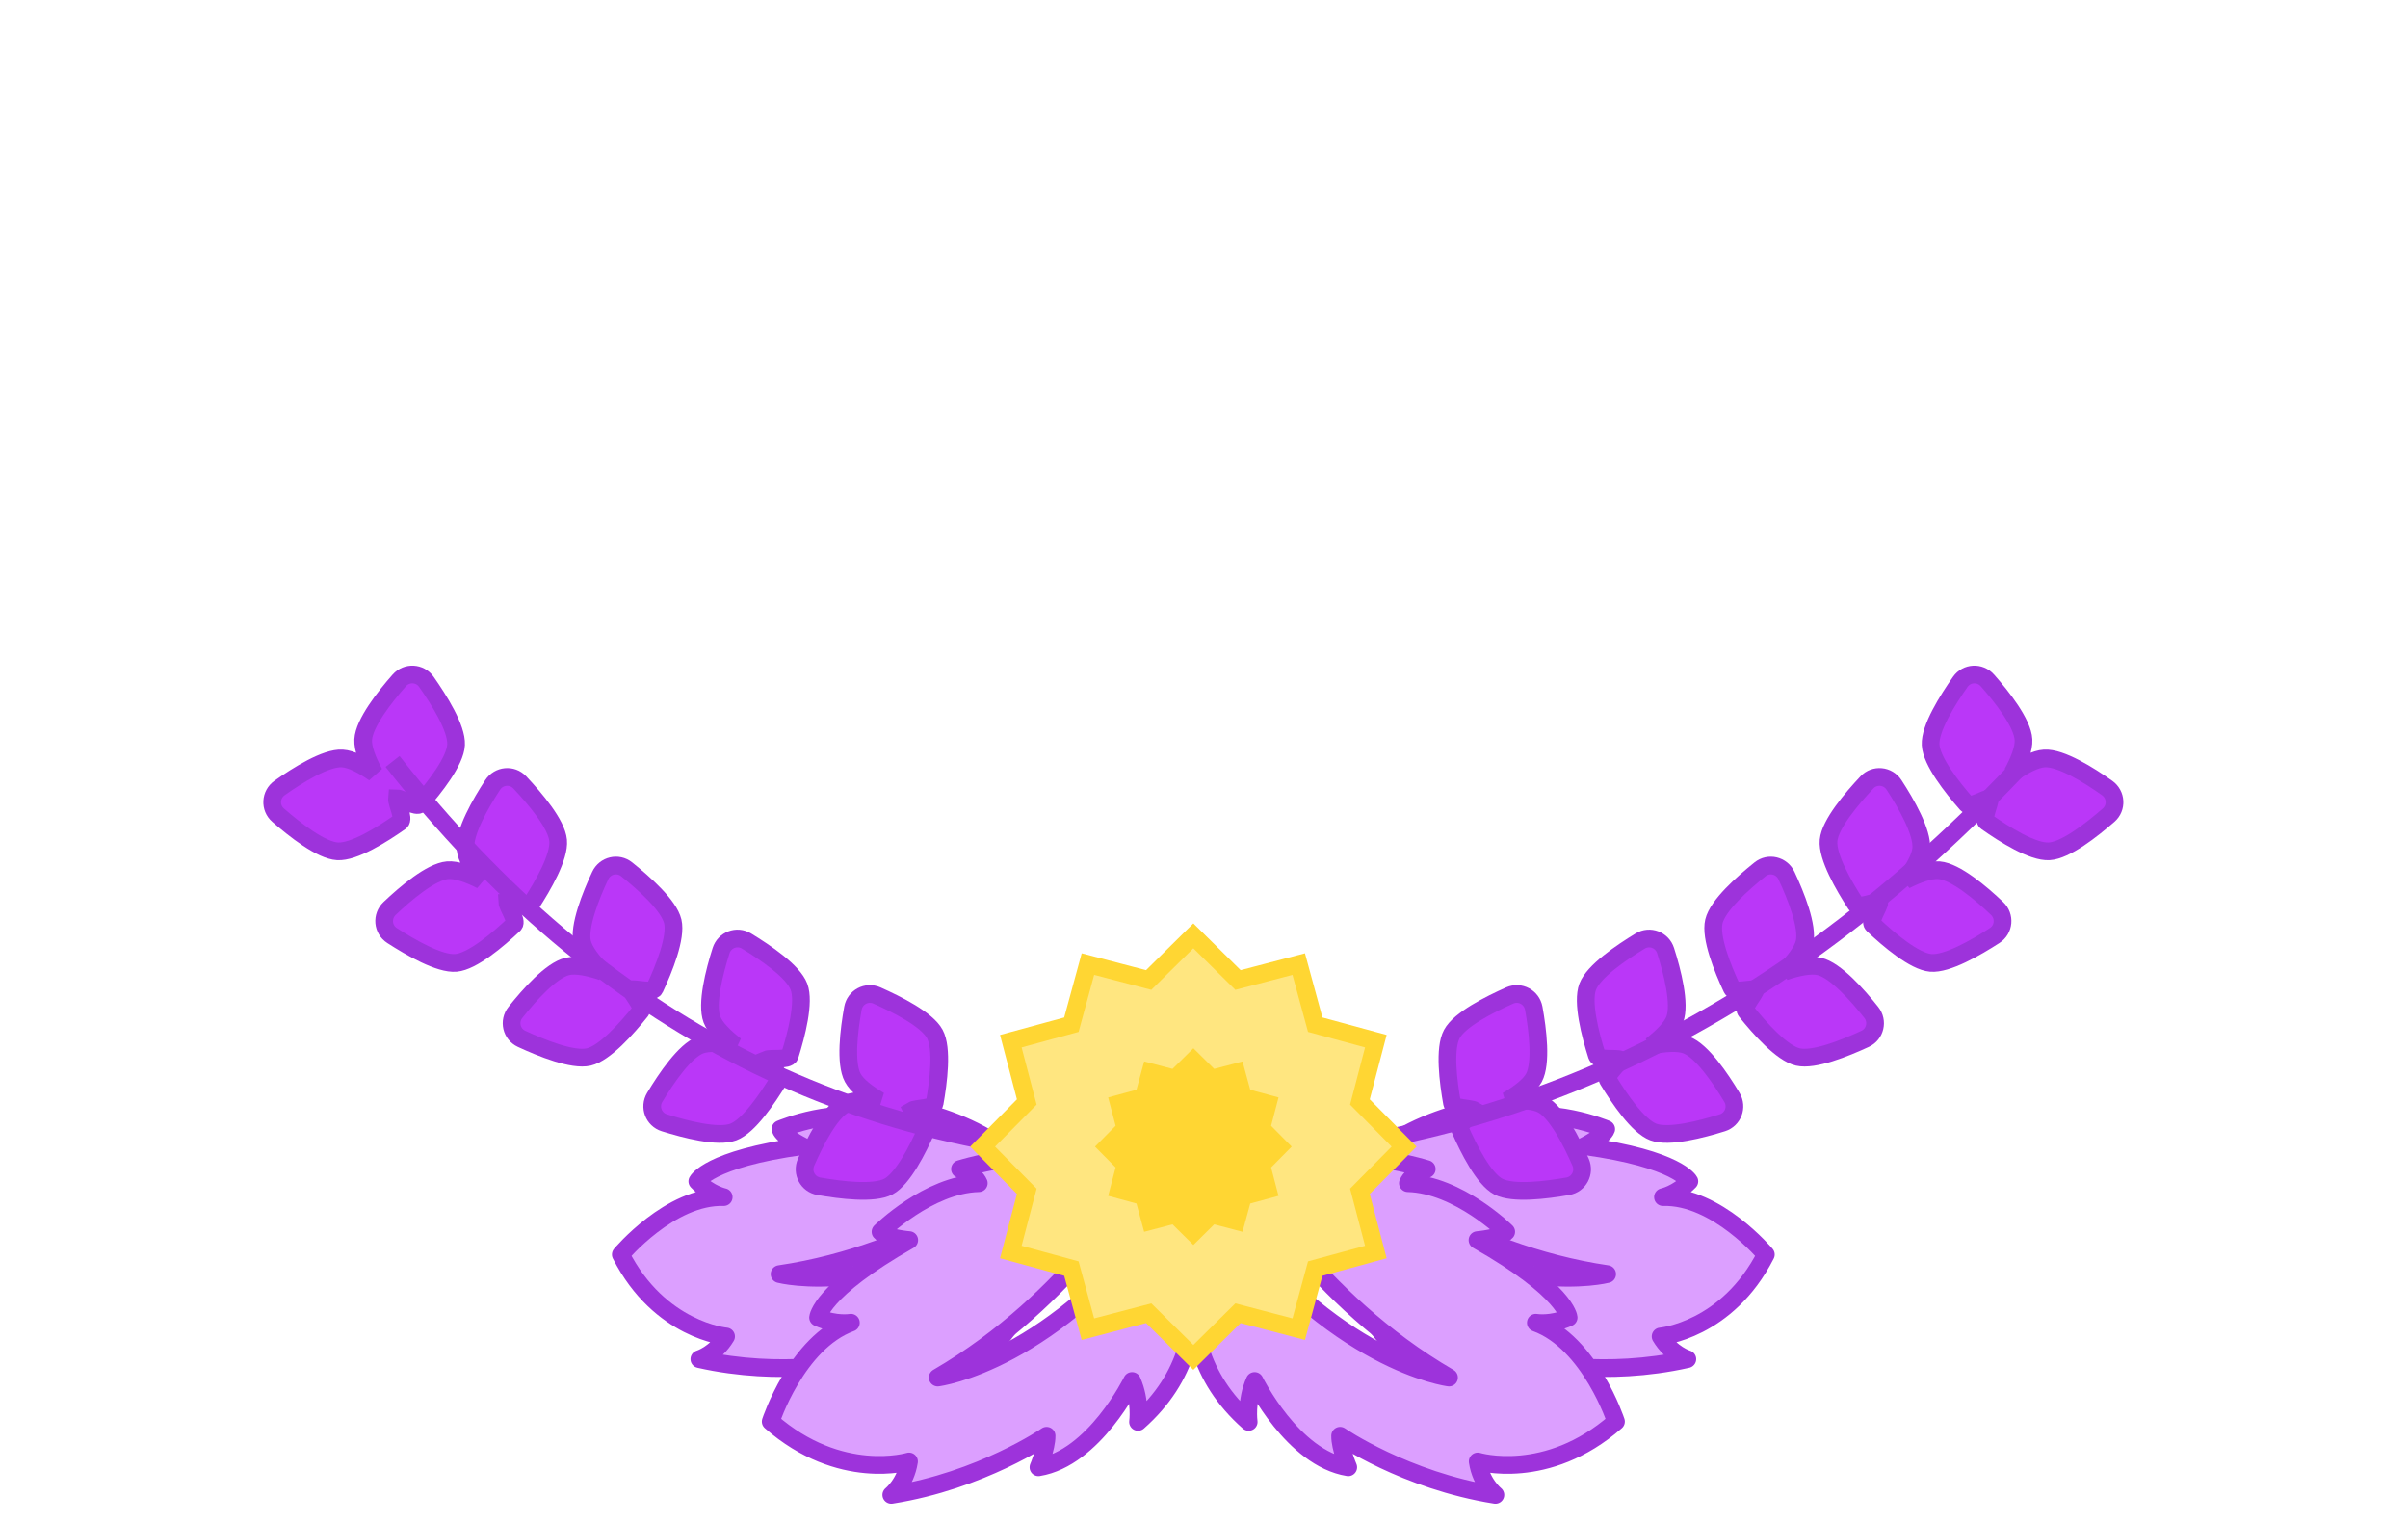
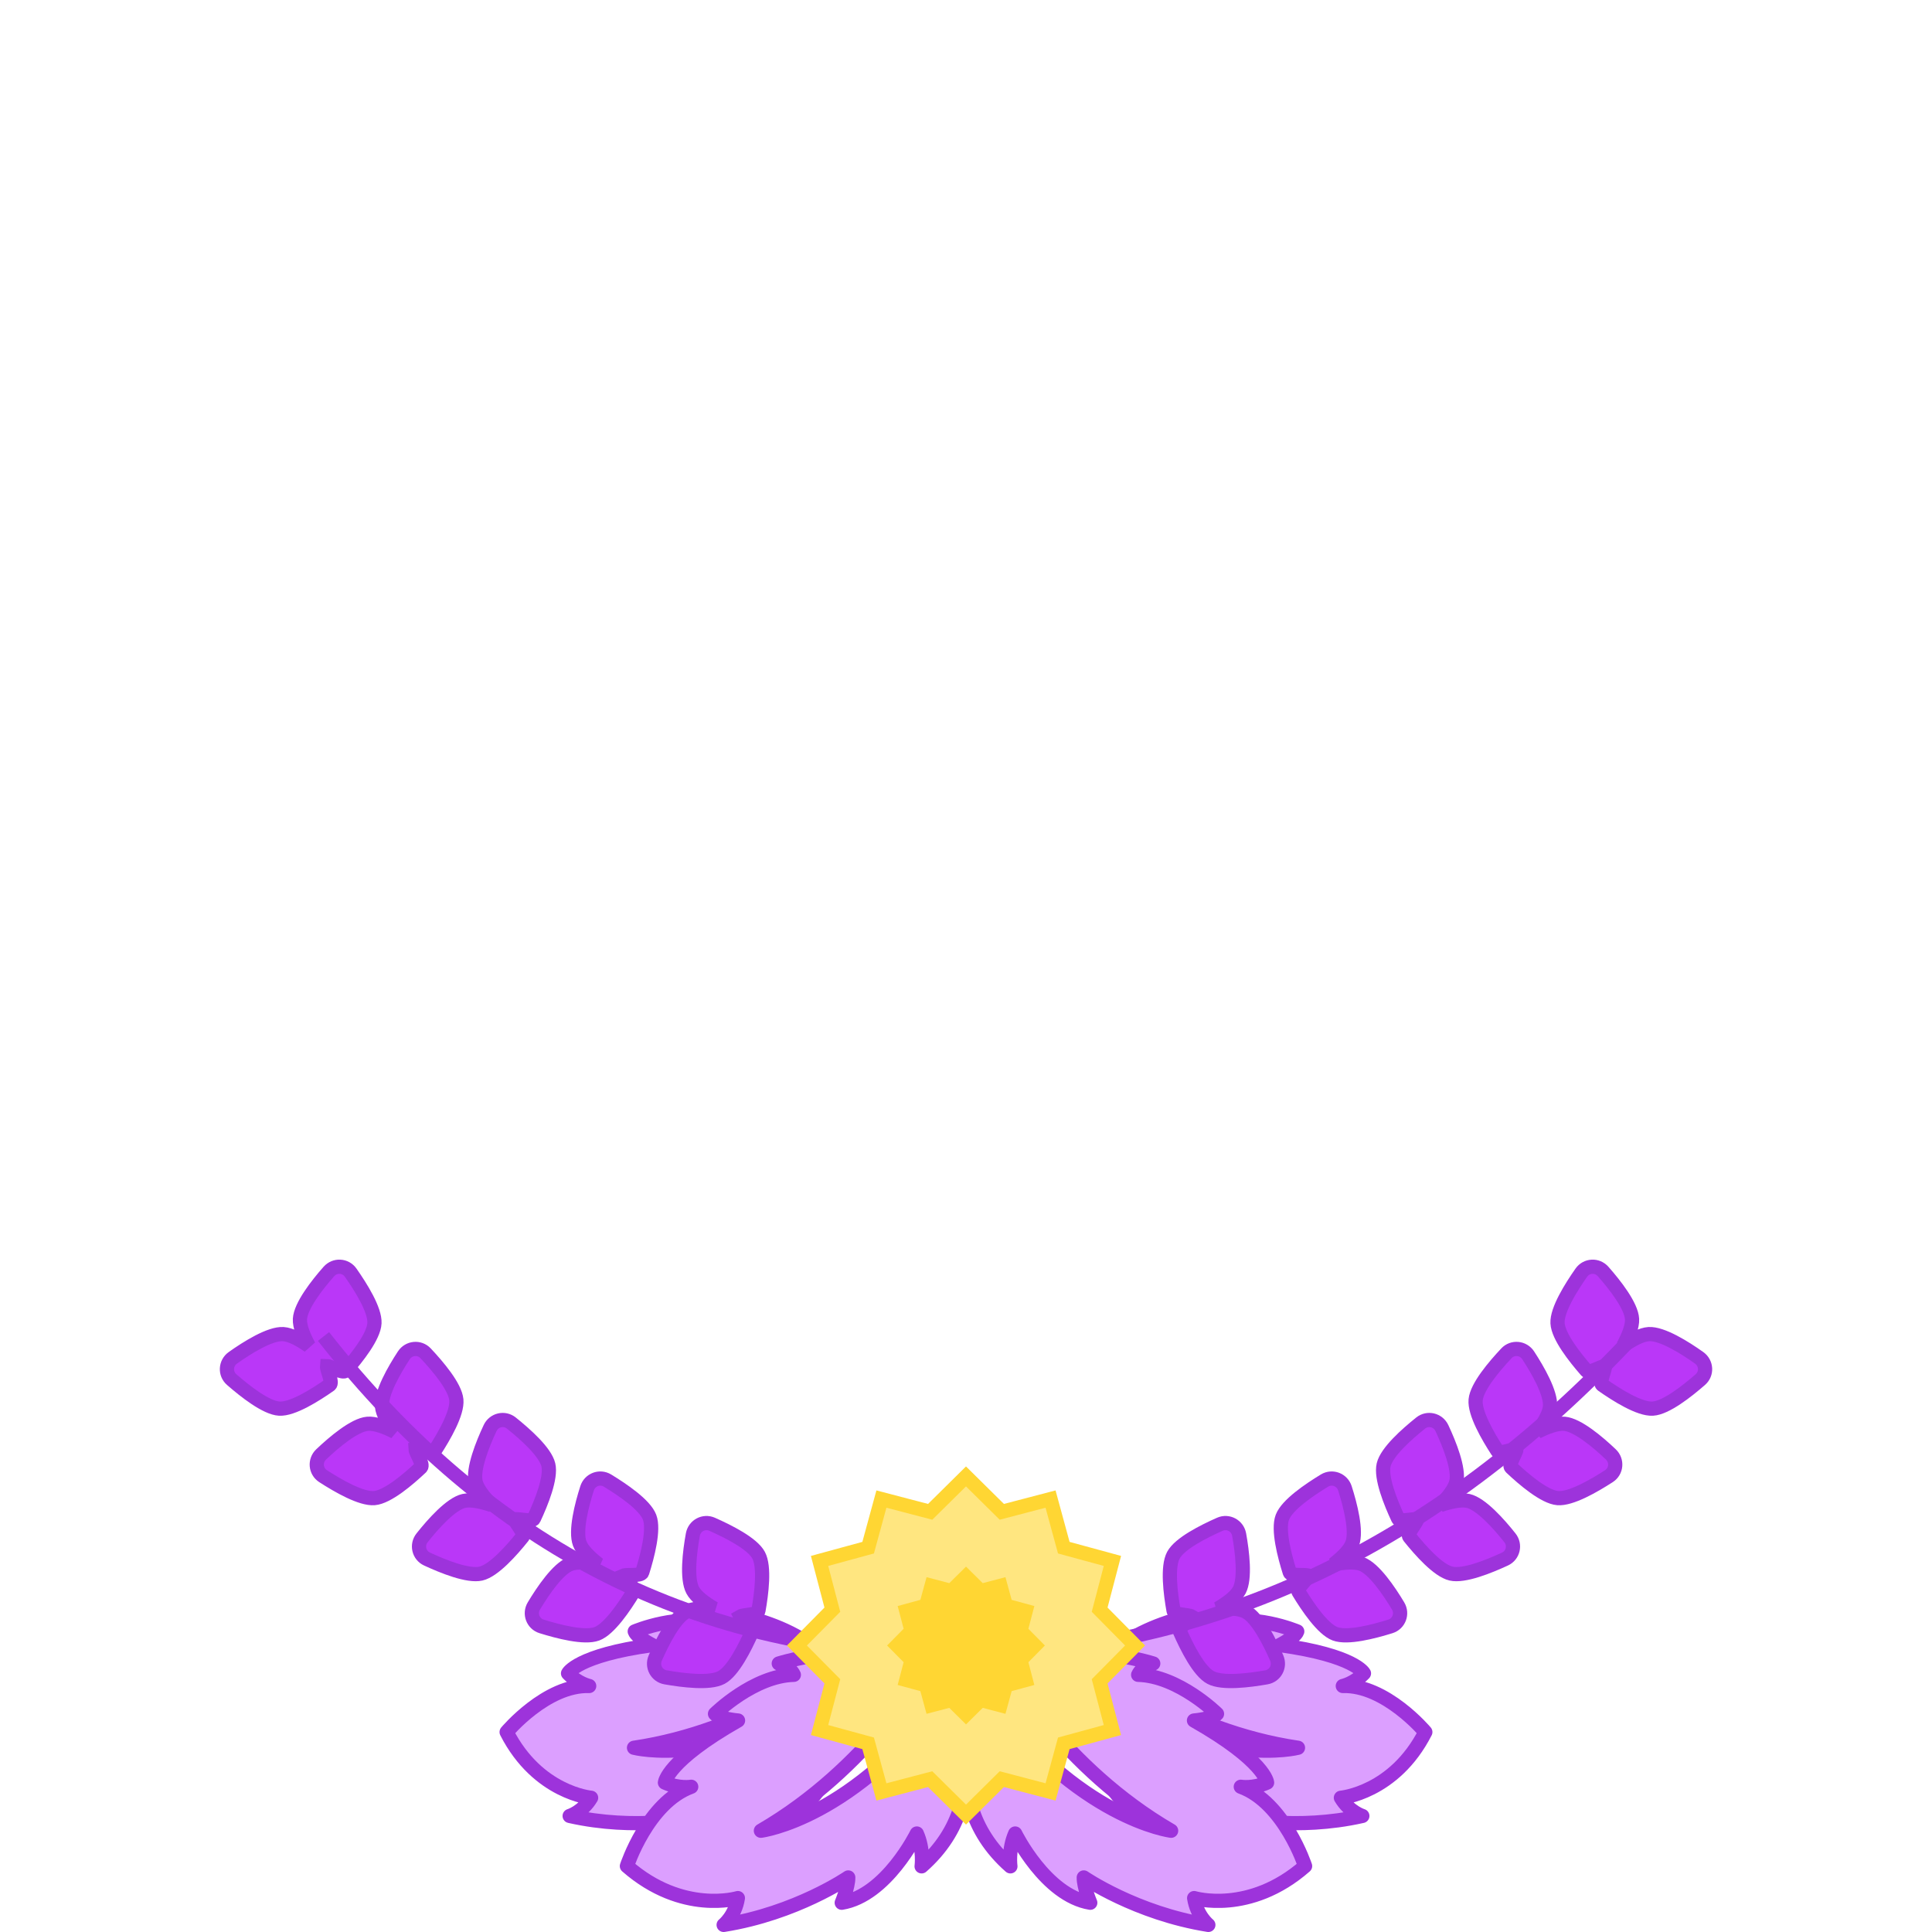
- <svg xmlns="http://www.w3.org/2000/svg" width="68px" height="43px" viewBox="0 0 68 43" version="1.1">
-   <g id="Artboard" stroke="none" stroke-width="1" fill="none" fill-rule="evenodd">
+ <svg xmlns="http://www.w3.org/2000/svg" width="68" height="68" viewBox="0 0 68 68" version="1.1" id="svg40">
+   <defs id="defs44" />
+   <g id="Artboard" style="fill:none;fill-rule:evenodd;stroke:none;stroke-width:1" transform="translate(0.3008814,25.54021)">
    <g id="Page-1-Copy-2">
-       <path d="M49.866,35.423 C49.866,35.423 48.47,33.755 46.961,33.801 C46.961,33.801 47.356,33.718 47.706,33.356 C47.706,33.356 47.394,32.727 44.741,32.361 C44.741,32.361 45.29,32.087 45.358,31.881 C45.358,31.881 43.734,31.195 42.499,31.654 C42.499,31.654 42.499,31.357 42.819,31.128 C42.819,31.128 39.823,31.346 38.428,33.045 C38.428,33.045 41.357,35.383 45.384,35.975 C45.384,35.975 42.433,36.755 38.063,34.035 C38.063,34.035 37.608,37.809 40.948,38.996 C40.948,38.996 40.673,38.517 40.696,37.944 C40.696,37.944 42.366,39.453 43.807,39.133 C43.807,39.133 43.418,38.743 43.304,38.447 C43.304,38.447 45.316,38.903 47.649,38.376 C47.649,38.376 47.191,38.239 46.894,37.736 C46.894,37.736 48.769,37.575 49.866,35.423" id="Fill-1" fill="#DC9FFF" />
-       <path d="M49.866,35.423 C49.866,35.423 48.47,33.755 46.961,33.801 C46.961,33.801 47.356,33.718 47.706,33.356 C47.706,33.356 47.394,32.727 44.741,32.361 C44.741,32.361 45.29,32.087 45.358,31.881 C45.358,31.881 43.734,31.195 42.499,31.654 C42.499,31.654 42.499,31.357 42.819,31.128 C42.819,31.128 39.823,31.346 38.428,33.045 C38.428,33.045 41.357,35.383 45.384,35.975 C45.384,35.975 42.433,36.755 38.063,34.035 C38.063,34.035 37.608,37.809 40.948,38.996 C40.948,38.996 40.673,38.517 40.696,37.944 C40.696,37.944 42.366,39.453 43.807,39.133 C43.807,39.133 43.418,38.743 43.304,38.447 C43.304,38.447 45.316,38.903 47.649,38.376 C47.649,38.376 47.191,38.239 46.894,37.736 C46.894,37.736 48.769,37.575 49.866,35.423 Z" id="Stroke-3" stroke="#9D33DB" stroke-width="0.5" stroke-linejoin="round" />
-       <path d="M45.634,40.139 C45.634,40.139 44.904,37.907 43.371,37.348 C43.371,37.348 43.801,37.424 44.297,37.201 C44.297,37.201 44.237,36.444 41.723,35.016 C41.723,35.016 42.383,34.96 42.534,34.781 C42.534,34.781 41.18,33.444 39.758,33.408 C39.758,33.408 39.877,33.11 40.29,33.009 C40.29,33.009 37.198,32.027 35.12,33.172 C35.12,33.172 37.12,36.689 40.919,38.896 C40.919,38.896 37.65,38.495 34.358,34.018 C34.358,34.018 32.389,37.62 35.262,40.149 C35.262,40.149 35.179,39.557 35.43,38.993 C35.43,38.993 36.5,41.175 38.073,41.43 C38.073,41.43 37.839,40.885 37.844,40.54 C37.844,40.54 39.679,41.805 42.229,42.21 C42.229,42.21 41.825,41.889 41.729,41.266 C41.729,41.266 43.673,41.856 45.634,40.139" id="Fill-5" fill="#DC9FFF" />
-       <path d="M45.634,40.139 C45.634,40.139 44.904,37.907 43.371,37.348 C43.371,37.348 43.801,37.424 44.297,37.201 C44.297,37.201 44.237,36.444 41.723,35.016 C41.723,35.016 42.383,34.96 42.534,34.781 C42.534,34.781 41.18,33.444 39.758,33.408 C39.758,33.408 39.877,33.11 40.29,33.009 C40.29,33.009 37.198,32.027 35.12,33.172 C35.12,33.172 37.12,36.689 40.919,38.896 C40.919,38.896 37.65,38.495 34.358,34.018 C34.358,34.018 32.389,37.62 35.262,40.149 C35.262,40.149 35.179,39.557 35.43,38.993 C35.43,38.993 36.5,41.175 38.073,41.43 C38.073,41.43 37.839,40.885 37.844,40.54 C37.844,40.54 39.679,41.805 42.229,42.21 C42.229,42.21 41.825,41.889 41.729,41.266 C41.729,41.266 43.673,41.856 45.634,40.139 Z" id="Stroke-7" stroke="#9D33DB" stroke-width="0.5" stroke-linejoin="round" />
-       <path d="M17.531,35.423 C17.531,35.423 18.927,33.755 20.437,33.801 C20.437,33.801 20.041,33.718 19.692,33.356 C19.692,33.356 20.004,32.727 22.657,32.361 C22.657,32.361 22.108,32.087 22.04,31.881 C22.04,31.881 23.664,31.195 24.898,31.654 C24.898,31.654 24.899,31.357 24.579,31.128 C24.579,31.128 27.575,31.346 28.969,33.045 C28.969,33.045 26.04,35.383 22.014,35.975 C22.014,35.975 24.965,36.755 29.335,34.035 C29.335,34.035 29.79,37.809 26.45,38.996 C26.45,38.996 26.724,38.517 26.702,37.944 C26.702,37.944 25.031,39.453 23.591,39.133 C23.591,39.133 23.979,38.743 24.094,38.447 C24.094,38.447 22.081,38.903 19.749,38.376 C19.749,38.376 20.206,38.239 20.504,37.736 C20.504,37.736 18.628,37.575 17.531,35.423" id="Fill-9" fill="#DC9FFF" />
-       <path d="M17.531,35.423 C17.531,35.423 18.927,33.755 20.437,33.801 C20.437,33.801 20.041,33.718 19.692,33.356 C19.692,33.356 20.004,32.727 22.657,32.361 C22.657,32.361 22.108,32.087 22.04,31.881 C22.04,31.881 23.664,31.195 24.898,31.654 C24.898,31.654 24.899,31.357 24.579,31.128 C24.579,31.128 27.575,31.346 28.969,33.045 C28.969,33.045 26.04,35.383 22.014,35.975 C22.014,35.975 24.965,36.755 29.335,34.035 C29.335,34.035 29.79,37.809 26.45,38.996 C26.45,38.996 26.724,38.517 26.702,37.944 C26.702,37.944 25.031,39.453 23.591,39.133 C23.591,39.133 23.979,38.743 24.094,38.447 C24.094,38.447 22.081,38.903 19.749,38.376 C19.749,38.376 20.206,38.239 20.504,37.736 C20.504,37.736 18.628,37.575 17.531,35.423 Z" id="Stroke-11" stroke="#9D33DB" stroke-width="0.5" stroke-linejoin="round" />
-       <path d="M21.764,40.139 C21.764,40.139 22.495,37.907 24.028,37.348 C24.028,37.348 23.597,37.424 23.102,37.201 C23.102,37.201 23.161,36.444 25.676,35.016 C25.676,35.016 25.016,34.96 24.865,34.781 C24.865,34.781 26.218,33.444 27.64,33.408 C27.64,33.408 27.521,33.11 27.109,33.009 C27.109,33.009 30.2,32.027 32.279,33.172 C32.279,33.172 30.279,36.689 26.48,38.896 C26.48,38.896 29.749,38.495 33.041,34.018 C33.041,34.018 35.01,37.62 32.137,40.149 C32.137,40.149 32.22,39.557 31.968,38.993 C31.968,38.993 30.898,41.175 29.325,41.43 C29.325,41.43 29.559,40.885 29.555,40.54 C29.555,40.54 27.719,41.805 25.169,42.21 C25.169,42.21 25.574,41.889 25.67,41.266 C25.67,41.266 23.725,41.856 21.764,40.139" id="Fill-13" fill="#DC9FFF" />
-       <path d="M21.764,40.139 C21.764,40.139 22.495,37.907 24.028,37.348 C24.028,37.348 23.597,37.424 23.102,37.201 C23.102,37.201 23.161,36.444 25.676,35.016 C25.676,35.016 25.016,34.96 24.865,34.781 C24.865,34.781 26.218,33.444 27.64,33.408 C27.64,33.408 27.521,33.11 27.109,33.009 C27.109,33.009 30.2,32.027 32.279,33.172 C32.279,33.172 30.279,36.689 26.48,38.896 C26.48,38.896 29.749,38.495 33.041,34.018 C33.041,34.018 35.01,37.62 32.137,40.149 C32.137,40.149 32.22,39.557 31.968,38.993 C31.968,38.993 30.898,41.175 29.325,41.43 C29.325,41.43 29.559,40.885 29.555,40.54 C29.555,40.54 27.719,41.805 25.169,42.21 C25.169,42.21 25.574,41.889 25.67,41.266 C25.67,41.266 23.725,41.856 21.764,40.139 Z" id="Stroke-15" stroke="#9D33DB" stroke-width="0.5" stroke-linejoin="round" />
-       <path d="M40.999,29.197 C41.22,28.785 42.061,28.363 42.634,28.108 C42.925,27.98 43.254,28.157 43.312,28.47 C43.424,29.084 43.536,30.02 43.318,30.43 C43.198,30.654 42.9,30.877 42.563,31.076 C42.953,31.049 43.327,31.07 43.549,31.188 C43.96,31.404 44.386,32.245 44.636,32.819 C44.762,33.109 44.587,33.441 44.274,33.495 C43.658,33.603 42.723,33.721 42.311,33.504 C41.899,33.286 41.476,32.446 41.224,31.872 C41.165,31.739 41.591,31.473 41.646,31.355 C41.535,31.288 41.03,31.3 41.006,31.157 C40.895,30.541 40.779,29.605 40.999,29.197" id="Fill-17" fill="#BA37F8" />
-       <path d="M40.999,29.197 C41.22,28.785 42.061,28.363 42.634,28.108 C42.925,27.98 43.254,28.157 43.312,28.47 C43.424,29.084 43.536,30.02 43.318,30.43 C43.198,30.654 42.9,30.877 42.563,31.076 C42.953,31.049 43.327,31.07 43.549,31.188 C43.96,31.404 44.386,32.245 44.636,32.819 C44.762,33.109 44.587,33.441 44.274,33.495 C43.658,33.603 42.723,33.721 42.311,33.504 C41.899,33.286 41.476,32.446 41.224,31.872 C41.165,31.739 41.591,31.473 41.646,31.355 C41.535,31.288 41.03,31.3 41.006,31.157 C40.895,30.541 40.779,29.605 40.999,29.197 Z" id="Stroke-19" stroke="#9D33DB" stroke-width="0.5" />
-       <path d="M44.835,27.861 C45.002,27.424 45.782,26.897 46.317,26.571 C46.589,26.406 46.939,26.541 47.035,26.842 C47.226,27.438 47.458,28.351 47.294,28.785 C47.205,29.023 46.939,29.282 46.629,29.523 C47.012,29.446 47.386,29.42 47.621,29.507 C48.056,29.668 48.587,30.448 48.908,30.985 C49.071,31.257 48.94,31.608 48.638,31.703 C48.041,31.889 47.129,32.127 46.69,31.964 C46.256,31.801 45.727,31.022 45.403,30.486 C45.327,30.361 45.716,30.042 45.756,29.918 C45.637,29.866 45.139,29.943 45.095,29.804 C44.906,29.208 44.67,28.295 44.835,27.861" id="Fill-21" fill="#BA37F8" />
-       <path d="M44.835,27.861 C45.002,27.424 45.782,26.897 46.317,26.571 C46.589,26.406 46.939,26.541 47.035,26.842 C47.226,27.438 47.458,28.351 47.294,28.785 C47.205,29.023 46.939,29.282 46.629,29.523 C47.012,29.446 47.386,29.42 47.621,29.507 C48.056,29.668 48.587,30.448 48.908,30.985 C49.071,31.257 48.94,31.608 48.638,31.703 C48.041,31.889 47.129,32.127 46.69,31.964 C46.256,31.801 45.727,31.022 45.403,30.486 C45.327,30.361 45.716,30.042 45.756,29.918 C45.637,29.866 45.139,29.943 45.095,29.804 C44.906,29.208 44.67,28.295 44.835,27.861 Z" id="Stroke-23" stroke="#9D33DB" stroke-width="0.5" />
-       <path d="M48.399,26.018 C48.507,25.563 49.212,24.939 49.701,24.547 C49.948,24.348 50.312,24.435 50.448,24.722 C50.714,25.288 51.063,26.163 50.957,26.615 C50.899,26.862 50.669,27.154 50.393,27.433 C50.763,27.307 51.13,27.232 51.375,27.288 C51.827,27.391 52.455,28.096 52.843,28.586 C53.041,28.834 52.957,29.2 52.669,29.333 C52.1,29.596 51.227,29.95 50.772,29.845 C50.319,29.74 49.693,29.036 49.302,28.547 C49.211,28.434 49.555,28.066 49.579,27.938 C49.454,27.902 48.969,28.043 48.909,27.911 C48.644,27.344 48.292,26.47 48.399,26.018" id="Fill-25" fill="#BA37F8" />
-       <path d="M48.399,26.018 C48.507,25.563 49.212,24.939 49.701,24.547 C49.948,24.348 50.312,24.435 50.448,24.722 C50.714,25.288 51.063,26.163 50.957,26.615 C50.899,26.862 50.669,27.154 50.393,27.433 C50.763,27.307 51.13,27.232 51.375,27.288 C51.827,27.391 52.455,28.096 52.843,28.586 C53.041,28.834 52.957,29.2 52.669,29.333 C52.1,29.596 51.227,29.95 50.772,29.845 C50.319,29.74 49.693,29.036 49.302,28.547 C49.211,28.434 49.555,28.066 49.579,27.938 C49.454,27.902 48.969,28.043 48.909,27.911 C48.644,27.344 48.292,26.47 48.399,26.018 Z" id="Stroke-27" stroke="#9D33DB" stroke-width="0.5" />
-       <path d="M51.637,23.73 C51.681,23.265 52.292,22.548 52.721,22.091 C52.938,21.86 53.311,21.896 53.485,22.161 C53.827,22.684 54.295,23.501 54.254,23.964 C54.231,24.216 54.043,24.538 53.81,24.853 C54.158,24.676 54.511,24.551 54.761,24.572 C55.224,24.611 55.944,25.22 56.397,25.652 C56.626,25.87 56.595,26.244 56.327,26.416 C55.802,26.755 54.987,27.228 54.522,27.188 C54.059,27.147 53.341,26.538 52.886,26.108 C52.78,26.008 53.069,25.596 53.074,25.466 C52.946,25.448 52.486,25.655 52.407,25.533 C52.066,25.008 51.594,24.192 51.637,23.73" id="Fill-29" fill="#BA37F8" />
-       <path d="M51.637,23.73 C51.681,23.265 52.292,22.548 52.721,22.091 C52.938,21.86 53.311,21.896 53.485,22.161 C53.827,22.684 54.295,23.501 54.254,23.964 C54.231,24.216 54.043,24.538 53.81,24.853 C54.158,24.676 54.511,24.551 54.761,24.572 C55.224,24.611 55.944,25.22 56.397,25.652 C56.626,25.87 56.595,26.244 56.327,26.416 C55.802,26.755 54.987,27.228 54.522,27.188 C54.059,27.147 53.341,26.538 52.886,26.108 C52.78,26.008 53.069,25.596 53.074,25.466 C52.946,25.448 52.486,25.655 52.407,25.533 C52.066,25.008 51.594,24.192 51.637,23.73 Z" id="Stroke-31" stroke="#9D33DB" stroke-width="0.5" />
-       <path d="M54.519,21.029 C54.496,20.562 54.998,19.765 55.357,19.253 C55.54,18.991 55.914,18.974 56.123,19.212 C56.538,19.68 57.118,20.422 57.142,20.886 C57.156,21.14 57.016,21.485 56.83,21.829 C57.15,21.605 57.481,21.43 57.731,21.416 C58.195,21.387 58.995,21.889 59.504,22.25 C59.763,22.434 59.785,22.808 59.545,23.017 C59.074,23.427 58.334,24.012 57.868,24.038 C57.405,24.066 56.606,23.564 56.094,23.203 C55.975,23.12 56.203,22.672 56.189,22.541 C56.059,22.543 55.633,22.814 55.538,22.703 C55.125,22.233 54.542,21.492 54.519,21.029" id="Fill-33" fill="#BA37F8" />
-       <path d="M54.519,21.029 C54.496,20.562 54.998,19.765 55.357,19.253 C55.54,18.991 55.914,18.974 56.123,19.212 C56.538,19.68 57.118,20.422 57.142,20.886 C57.156,21.14 57.016,21.485 56.83,21.829 C57.15,21.605 57.481,21.43 57.731,21.416 C58.195,21.387 58.995,21.889 59.504,22.25 C59.763,22.434 59.785,22.808 59.545,23.017 C59.074,23.427 58.334,24.012 57.868,24.038 C57.405,24.066 56.606,23.564 56.094,23.203 C55.975,23.12 56.203,22.672 56.189,22.541 C56.059,22.543 55.633,22.814 55.538,22.703 C55.125,22.233 54.542,21.492 54.519,21.029 Z" id="Stroke-35" stroke="#9D33DB" stroke-width="0.5" />
-       <path d="M26.399,29.197 C26.178,28.785 25.336,28.363 24.763,28.108 C24.473,27.98 24.143,28.157 24.086,28.47 C23.974,29.084 23.861,30.02 24.08,30.43 C24.199,30.654 24.497,30.877 24.835,31.076 C24.445,31.049 24.071,31.07 23.849,31.188 C23.438,31.404 23.012,32.245 22.762,32.819 C22.635,33.109 22.81,33.441 23.124,33.495 C23.74,33.603 24.674,33.721 25.087,33.504 C25.498,33.286 25.922,32.446 26.174,31.872 C26.233,31.739 25.807,31.473 25.752,31.355 C25.863,31.288 26.367,31.3 26.392,31.157 C26.503,30.541 26.619,29.605 26.399,29.197" id="Fill-57" fill="#BA37F8" />
-       <path d="M26.399,29.197 C26.178,28.785 25.336,28.363 24.763,28.108 C24.473,27.98 24.143,28.157 24.086,28.47 C23.974,29.084 23.861,30.02 24.08,30.43 C24.199,30.654 24.497,30.877 24.835,31.076 C24.445,31.049 24.071,31.07 23.849,31.188 C23.438,31.404 23.012,32.245 22.762,32.819 C22.635,33.109 22.81,33.441 23.124,33.495 C23.74,33.603 24.674,33.721 25.087,33.504 C25.498,33.286 25.922,32.446 26.174,31.872 C26.233,31.739 25.807,31.473 25.752,31.355 C25.863,31.288 26.367,31.3 26.392,31.157 C26.503,30.541 26.619,29.605 26.399,29.197 Z" id="Stroke-59" stroke="#9D33DB" stroke-width="0.5" />
-       <path d="M22.562,27.861 C22.396,27.424 21.616,26.897 21.081,26.571 C20.809,26.406 20.459,26.541 20.363,26.842 C20.172,27.438 19.941,28.351 20.104,28.785 C20.194,29.023 20.459,29.282 20.768,29.523 C20.386,29.446 20.012,29.42 19.777,29.507 C19.341,29.668 18.811,30.448 18.489,30.985 C18.326,31.257 18.457,31.608 18.761,31.703 C19.358,31.889 20.27,32.127 20.707,31.964 C21.142,31.801 21.671,31.022 21.995,30.486 C22.07,30.361 21.681,30.042 21.642,29.918 C21.762,29.866 22.259,29.943 22.303,29.804 C22.491,29.208 22.727,28.295 22.562,27.861" id="Fill-61" fill="#BA37F8" />
-       <path d="M22.562,27.861 C22.396,27.424 21.616,26.897 21.081,26.571 C20.809,26.406 20.459,26.541 20.363,26.842 C20.172,27.438 19.941,28.351 20.104,28.785 C20.194,29.023 20.459,29.282 20.768,29.523 C20.386,29.446 20.012,29.42 19.777,29.507 C19.341,29.668 18.811,30.448 18.489,30.985 C18.326,31.257 18.457,31.608 18.761,31.703 C19.358,31.889 20.27,32.127 20.707,31.964 C21.142,31.801 21.671,31.022 21.995,30.486 C22.07,30.361 21.681,30.042 21.642,29.918 C21.762,29.866 22.259,29.943 22.303,29.804 C22.491,29.208 22.727,28.295 22.562,27.861 Z" id="Stroke-63" stroke="#9D33DB" stroke-width="0.5" />
-       <path d="M18.999,26.018 C18.891,25.563 18.186,24.939 17.697,24.547 C17.45,24.348 17.085,24.435 16.95,24.722 C16.684,25.288 16.335,26.163 16.44,26.615 C16.499,26.862 16.729,27.154 17.004,27.433 C16.635,27.307 16.268,27.232 16.023,27.288 C15.571,27.391 14.943,28.096 14.555,28.586 C14.357,28.834 14.441,29.2 14.729,29.333 C15.298,29.596 16.171,29.95 16.626,29.845 C17.078,29.74 17.704,29.036 18.095,28.547 C18.186,28.434 17.843,28.066 17.818,27.938 C17.943,27.902 18.428,28.043 18.489,27.911 C18.754,27.344 19.106,26.47 18.999,26.018" id="Fill-65" fill="#BA37F8" />
-       <path d="M18.999,26.018 C18.891,25.563 18.186,24.939 17.697,24.547 C17.45,24.348 17.085,24.435 16.95,24.722 C16.684,25.288 16.335,26.163 16.44,26.615 C16.499,26.862 16.729,27.154 17.004,27.433 C16.635,27.307 16.268,27.232 16.023,27.288 C15.571,27.391 14.943,28.096 14.555,28.586 C14.357,28.834 14.441,29.2 14.729,29.333 C15.298,29.596 16.171,29.95 16.626,29.845 C17.078,29.74 17.704,29.036 18.095,28.547 C18.186,28.434 17.843,28.066 17.818,27.938 C17.943,27.902 18.428,28.043 18.489,27.911 C18.754,27.344 19.106,26.47 18.999,26.018 Z" id="Stroke-67" stroke="#9D33DB" stroke-width="0.5" />
-       <path d="M15.761,23.73 C15.718,23.265 15.107,22.548 14.678,22.091 C14.461,21.86 14.088,21.896 13.914,22.161 C13.571,22.684 13.103,23.501 13.145,23.964 C13.167,24.216 13.356,24.538 13.589,24.853 C13.24,24.676 12.887,24.551 12.638,24.572 C12.175,24.611 11.455,25.22 11.001,25.652 C10.772,25.87 10.804,26.244 11.071,26.416 C11.596,26.755 12.411,27.228 12.877,27.188 C13.339,27.147 14.058,26.538 14.513,26.108 C14.619,26.008 14.33,25.596 14.324,25.466 C14.453,25.448 14.913,25.655 14.992,25.533 C15.333,25.008 15.805,24.192 15.761,23.73" id="Fill-69" fill="#BA37F8" />
-       <path d="M15.761,23.73 C15.718,23.265 15.107,22.548 14.678,22.091 C14.461,21.86 14.088,21.896 13.914,22.161 C13.571,22.684 13.103,23.501 13.145,23.964 C13.167,24.216 13.356,24.538 13.589,24.853 C13.24,24.676 12.887,24.551 12.638,24.572 C12.175,24.611 11.455,25.22 11.001,25.652 C10.772,25.87 10.804,26.244 11.071,26.416 C11.596,26.755 12.411,27.228 12.877,27.188 C13.339,27.147 14.058,26.538 14.513,26.108 C14.619,26.008 14.33,25.596 14.324,25.466 C14.453,25.448 14.913,25.655 14.992,25.533 C15.333,25.008 15.805,24.192 15.761,23.73 Z" id="Stroke-71" stroke="#9D33DB" stroke-width="0.5" />
-       <path d="M12.879,21.029 C12.902,20.562 12.4,19.765 12.041,19.253 C11.859,18.991 11.484,18.974 11.275,19.212 C10.86,19.68 10.281,20.422 10.256,20.886 C10.243,21.14 10.383,21.485 10.568,21.829 C10.249,21.605 9.918,21.43 9.667,21.416 C9.204,21.387 8.404,21.889 7.894,22.25 C7.636,22.434 7.614,22.808 7.854,23.017 C8.325,23.427 9.065,24.012 9.531,24.038 C9.994,24.066 10.792,23.564 11.305,23.203 C11.423,23.12 11.196,22.672 11.209,22.541 C11.339,22.543 11.765,22.814 11.86,22.703 C12.274,22.233 12.857,21.492 12.879,21.029" id="Fill-73" fill="#BA37F8" />
-       <path d="M12.879,21.029 C12.902,20.562 12.4,19.765 12.041,19.253 C11.859,18.991 11.484,18.974 11.275,19.212 C10.86,19.68 10.281,20.422 10.256,20.886 C10.243,21.14 10.383,21.485 10.568,21.829 C10.249,21.605 9.918,21.43 9.667,21.416 C9.204,21.387 8.404,21.889 7.894,22.25 C7.636,22.434 7.614,22.808 7.854,23.017 C8.325,23.427 9.065,24.012 9.531,24.038 C9.994,24.066 10.792,23.564 11.305,23.203 C11.423,23.12 11.196,22.672 11.209,22.541 C11.339,22.543 11.765,22.814 11.86,22.703 C12.274,22.233 12.857,21.492 12.879,21.029 Z" id="Stroke-75" stroke="#9D33DB" stroke-width="0.5" />
-       <path d="M11.086,21.5 C16.939,28.969 24.336,32.704 33.274,32.704 C42.213,32.704 50.181,28.969 57.176,21.5" id="Path-5" stroke="#9D33DB" stroke-width="0.5" fill-rule="nonzero" />
-       <polygon id="Fill-99" fill="#FFE680" points="39.65 32.376 38.403 33.637 38.853 35.352 37.141 35.819 36.675 37.53 34.96 37.08 33.699 38.327 32.438 37.08 30.722 37.53 30.255 35.819 28.545 35.352 28.995 33.637 27.748 32.376 28.995 31.115 28.545 29.399 30.255 28.933 30.722 27.222 32.438 27.671 33.699 26.425 34.96 27.671 36.675 27.222 37.141 28.933 38.853 29.399 38.403 31.115" />
-       <polygon id="Stroke-101" stroke="#FFD633" stroke-width="0.5" points="39.65 32.376 38.403 33.637 38.853 35.352 37.141 35.819 36.675 37.53 34.96 37.08 33.699 38.327 32.438 37.08 30.722 37.53 30.255 35.819 28.545 35.352 28.995 33.637 27.748 32.376 28.995 31.115 28.545 29.399 30.255 28.933 30.722 27.222 32.438 27.671 33.699 26.425 34.96 27.671 36.675 27.222 37.141 28.933 38.853 29.399 38.403 31.115" />
-       <polygon id="Fill-103" fill="#FFD633" points="36.476 32.376 35.895 32.964 36.104 33.765 35.306 33.982 35.088 34.781 34.288 34.571 33.7 35.153 33.111 34.571 32.31 34.781 32.093 33.982 31.294 33.765 31.504 32.964 30.922 32.376 31.504 31.787 31.294 30.987 32.093 30.769 32.311 29.971 33.111 30.181 33.7 29.599 34.288 30.181 35.088 29.971 35.306 30.77 36.105 30.987 35.895 31.788" />
+       <path d="m 49.866,35.423 c 0,0 -1.396,-1.669 -2.905,-1.622 0,0 0.395,-0.084 0.745,-0.445 0,0 -0.312,-0.63 -2.965,-0.995 0,0 0.549,-0.275 0.617,-0.48 0,0 -1.624,-0.686 -2.859,-0.228 0,0 0,-0.297 0.32,-0.526 0,0 -2.996,0.218 -4.391,1.918 0,0 2.929,2.337 6.956,2.93 0,0 -2.951,0.779 -7.321,-1.941 0,0 -0.455,3.775 2.885,4.962 0,0 -0.275,-0.48 -0.252,-1.052 0,0 1.67,1.509 3.111,1.188 0,0 -0.389,-0.389 -0.503,-0.686 0,0 2.012,0.456 4.345,-0.071 0,0 -0.458,-0.137 -0.755,-0.64 0,0 1.875,-0.161 2.972,-2.312" id="Fill-1" style="fill:#dc9fff" />
+       <path d="m 49.866,35.423 c 0,0 -1.396,-1.669 -2.905,-1.622 0,0 0.395,-0.084 0.745,-0.445 0,0 -0.312,-0.63 -2.965,-0.995 0,0 0.549,-0.275 0.617,-0.48 0,0 -1.624,-0.686 -2.859,-0.228 0,0 0,-0.297 0.32,-0.526 0,0 -2.996,0.218 -4.391,1.918 0,0 2.929,2.337 6.956,2.93 0,0 -2.951,0.779 -7.321,-1.941 0,0 -0.455,3.775 2.885,4.962 0,0 -0.275,-0.48 -0.252,-1.052 0,0 1.67,1.509 3.111,1.188 0,0 -0.389,-0.389 -0.503,-0.686 0,0 2.012,0.456 4.345,-0.071 0,0 -0.458,-0.137 -0.755,-0.64 0,0 1.875,-0.161 2.972,-2.312 z" id="Stroke-3" style="stroke:#9d33db;stroke-width:0.5;stroke-linejoin:round" />
+       <path d="m 45.634,40.139 c 0,0 -0.73,-2.232 -2.263,-2.791 0,0 0.43,0.076 0.926,-0.147 0,0 -0.06,-0.757 -2.574,-2.185 0,0 0.66,-0.056 0.811,-0.235 0,0 -1.354,-1.337 -2.776,-1.373 0,0 0.119,-0.298 0.532,-0.399 0,0 -3.092,-0.982 -5.17,0.163 0,0 2,3.517 5.799,5.724 0,0 -3.269,-0.401 -6.561,-4.878 0,0 -1.969,3.602 0.904,6.131 0,0 -0.083,-0.592 0.168,-1.156 0,0 1.07,2.182 2.643,2.437 0,0 -0.234,-0.545 -0.229,-0.89 0,0 1.835,1.265 4.385,1.67 0,0 -0.404,-0.321 -0.5,-0.944 0,0 1.944,0.59 3.905,-1.127" id="Fill-5" style="fill:#dc9fff" />
+       <path d="m 45.634,40.139 c 0,0 -0.73,-2.232 -2.263,-2.791 0,0 0.43,0.076 0.926,-0.147 0,0 -0.06,-0.757 -2.574,-2.185 0,0 0.66,-0.056 0.811,-0.235 0,0 -1.354,-1.337 -2.776,-1.373 0,0 0.119,-0.298 0.532,-0.399 0,0 -3.092,-0.982 -5.17,0.163 0,0 2,3.517 5.799,5.724 0,0 -3.269,-0.401 -6.561,-4.878 0,0 -1.969,3.602 0.904,6.131 0,0 -0.083,-0.592 0.168,-1.156 0,0 1.07,2.182 2.643,2.437 0,0 -0.234,-0.545 -0.229,-0.89 0,0 1.835,1.265 4.385,1.67 0,0 -0.404,-0.321 -0.5,-0.944 0,0 1.944,0.59 3.905,-1.127 z" id="Stroke-7" style="stroke:#9d33db;stroke-width:0.5;stroke-linejoin:round" />
+       <path d="m 17.531,35.423 c 0,0 1.396,-1.669 2.906,-1.622 0,0 -0.396,-0.084 -0.745,-0.445 0,0 0.312,-0.63 2.965,-0.995 0,0 -0.549,-0.275 -0.617,-0.48 0,0 1.624,-0.686 2.858,-0.228 0,0 0.001,-0.297 -0.319,-0.526 0,0 2.996,0.218 4.39,1.918 0,0 -2.929,2.337 -6.955,2.93 0,0 2.951,0.779 7.321,-1.941 0,0 0.455,3.775 -2.885,4.962 0,0 0.274,-0.48 0.252,-1.052 0,0 -1.671,1.509 -3.111,1.188 0,0 0.388,-0.389 0.503,-0.686 0,0 -2.013,0.456 -4.345,-0.071 0,0 0.457,-0.137 0.755,-0.64 0,0 -1.876,-0.161 -2.973,-2.312" id="Fill-9" style="fill:#dc9fff" />
+       <path d="m 17.531,35.423 c 0,0 1.396,-1.669 2.906,-1.622 0,0 -0.396,-0.084 -0.745,-0.445 0,0 0.312,-0.63 2.965,-0.995 0,0 -0.549,-0.275 -0.617,-0.48 0,0 1.624,-0.686 2.858,-0.228 0,0 0.001,-0.297 -0.319,-0.526 0,0 2.996,0.218 4.39,1.918 0,0 -2.929,2.337 -6.955,2.93 0,0 2.951,0.779 7.321,-1.941 0,0 0.455,3.775 -2.885,4.962 0,0 0.274,-0.48 0.252,-1.052 0,0 -1.671,1.509 -3.111,1.188 0,0 0.388,-0.389 0.503,-0.686 0,0 -2.013,0.456 -4.345,-0.071 0,0 0.457,-0.137 0.755,-0.64 0,0 -1.876,-0.161 -2.973,-2.312 z" id="Stroke-11" style="stroke:#9d33db;stroke-width:0.5;stroke-linejoin:round" />
+       <path d="m 21.764,40.139 c 0,0 0.731,-2.232 2.264,-2.791 0,0 -0.431,0.076 -0.926,-0.147 0,0 0.059,-0.757 2.574,-2.185 0,0 -0.66,-0.056 -0.811,-0.235 0,0 1.353,-1.337 2.775,-1.373 0,0 -0.119,-0.298 -0.531,-0.399 0,0 3.091,-0.982 5.17,0.163 0,0 -2,3.517 -5.799,5.724 0,0 3.269,-0.401 6.561,-4.878 0,0 1.969,3.602 -0.904,6.131 0,0 0.083,-0.592 -0.169,-1.156 0,0 -1.07,2.182 -2.643,2.437 0,0 0.234,-0.545 0.23,-0.89 0,0 -1.836,1.265 -4.386,1.67 0,0 0.405,-0.321 0.501,-0.944 0,0 -1.945,0.59 -3.906,-1.127" id="Fill-13" style="fill:#dc9fff" />
+       <path d="m 21.764,40.139 c 0,0 0.731,-2.232 2.264,-2.791 0,0 -0.431,0.076 -0.926,-0.147 0,0 0.059,-0.757 2.574,-2.185 0,0 -0.66,-0.056 -0.811,-0.235 0,0 1.353,-1.337 2.775,-1.373 0,0 -0.119,-0.298 -0.531,-0.399 0,0 3.091,-0.982 5.17,0.163 0,0 -2,3.517 -5.799,5.724 0,0 3.269,-0.401 6.561,-4.878 0,0 1.969,3.602 -0.904,6.131 0,0 0.083,-0.592 -0.169,-1.156 0,0 -1.07,2.182 -2.643,2.437 0,0 0.234,-0.545 0.23,-0.89 0,0 -1.836,1.265 -4.386,1.67 0,0 0.405,-0.321 0.501,-0.944 0,0 -1.945,0.59 -3.906,-1.127 z" id="Stroke-15" style="stroke:#9d33db;stroke-width:0.5;stroke-linejoin:round" />
+       <path d="m 40.999,29.197 c 0.221,-0.412 1.062,-0.834 1.635,-1.088 0.291,-0.129 0.62,0.049 0.678,0.361 0.112,0.615 0.224,1.55 0.006,1.96 -0.12,0.224 -0.418,0.447 -0.755,0.646 0.39,-0.027 0.764,-0.005 0.986,0.112 0.411,0.216 0.837,1.057 1.087,1.631 0.126,0.291 -0.049,0.622 -0.362,0.677 -0.616,0.108 -1.551,0.226 -1.963,0.008 -0.412,-0.217 -0.835,-1.058 -1.087,-1.631 -0.059,-0.133 0.367,-0.4 0.422,-0.518 -0.111,-0.066 -0.616,-0.054 -0.64,-0.198 -0.111,-0.616 -0.227,-1.551 -0.007,-1.96" id="Fill-17" style="fill:#ba37f8" />
+       <path d="m 40.999,29.197 c 0.221,-0.412 1.062,-0.834 1.635,-1.088 0.291,-0.129 0.62,0.049 0.678,0.361 0.112,0.615 0.224,1.55 0.006,1.96 -0.12,0.224 -0.418,0.447 -0.755,0.646 0.39,-0.027 0.764,-0.005 0.986,0.112 0.411,0.216 0.837,1.057 1.087,1.631 0.126,0.291 -0.049,0.622 -0.362,0.677 -0.616,0.108 -1.551,0.226 -1.963,0.008 -0.412,-0.217 -0.835,-1.058 -1.087,-1.631 -0.059,-0.133 0.367,-0.4 0.422,-0.518 -0.111,-0.066 -0.616,-0.054 -0.64,-0.198 -0.111,-0.616 -0.227,-1.551 -0.007,-1.96 z" id="Stroke-19" style="stroke:#9d33db;stroke-width:0.5" />
+       <path d="m 44.835,27.861 c 0.167,-0.437 0.947,-0.964 1.482,-1.29 0.272,-0.165 0.622,-0.03 0.718,0.271 0.191,0.596 0.423,1.509 0.259,1.943 -0.089,0.238 -0.355,0.497 -0.665,0.738 0.383,-0.077 0.757,-0.103 0.992,-0.016 0.435,0.161 0.966,0.941 1.287,1.478 0.163,0.272 0.032,0.623 -0.27,0.718 -0.597,0.186 -1.509,0.424 -1.948,0.261 -0.434,-0.163 -0.963,-0.942 -1.287,-1.478 -0.076,-0.125 0.313,-0.444 0.353,-0.568 -0.119,-0.052 -0.617,0.025 -0.661,-0.114 -0.189,-0.596 -0.425,-1.509 -0.26,-1.943" id="Fill-21" style="fill:#ba37f8" />
+       <path d="m 44.835,27.861 c 0.167,-0.437 0.947,-0.964 1.482,-1.29 0.272,-0.165 0.622,-0.03 0.718,0.271 0.191,0.596 0.423,1.509 0.259,1.943 -0.089,0.238 -0.355,0.497 -0.665,0.738 0.383,-0.077 0.757,-0.103 0.992,-0.016 0.435,0.161 0.966,0.941 1.287,1.478 0.163,0.272 0.032,0.623 -0.27,0.718 -0.597,0.186 -1.509,0.424 -1.948,0.261 -0.434,-0.163 -0.963,-0.942 -1.287,-1.478 -0.076,-0.125 0.313,-0.444 0.353,-0.568 -0.119,-0.052 -0.617,0.025 -0.661,-0.114 -0.189,-0.596 -0.425,-1.509 -0.26,-1.943 z" id="Stroke-23" style="stroke:#9d33db;stroke-width:0.5" />
+       <path d="m 48.399,26.018 c 0.108,-0.455 0.813,-1.079 1.302,-1.471 0.247,-0.199 0.611,-0.112 0.747,0.175 0.266,0.566 0.615,1.441 0.509,1.893 -0.058,0.247 -0.288,0.539 -0.564,0.818 0.37,-0.126 0.737,-0.201 0.982,-0.145 0.452,0.103 1.08,0.808 1.468,1.298 0.198,0.248 0.114,0.614 -0.174,0.747 -0.569,0.263 -1.442,0.617 -1.897,0.512 -0.453,-0.105 -1.079,-0.809 -1.47,-1.298 -0.091,-0.113 0.253,-0.481 0.277,-0.609 -0.125,-0.036 -0.61,0.105 -0.67,-0.027 -0.265,-0.567 -0.617,-1.441 -0.51,-1.893" id="Fill-25" style="fill:#ba37f8" />
+       <path d="m 48.399,26.018 c 0.108,-0.455 0.813,-1.079 1.302,-1.471 0.247,-0.199 0.611,-0.112 0.747,0.175 0.266,0.566 0.615,1.441 0.509,1.893 -0.058,0.247 -0.288,0.539 -0.564,0.818 0.37,-0.126 0.737,-0.201 0.982,-0.145 0.452,0.103 1.08,0.808 1.468,1.298 0.198,0.248 0.114,0.614 -0.174,0.747 -0.569,0.263 -1.442,0.617 -1.897,0.512 -0.453,-0.105 -1.079,-0.809 -1.47,-1.298 -0.091,-0.113 0.253,-0.481 0.277,-0.609 -0.125,-0.036 -0.61,0.105 -0.67,-0.027 -0.265,-0.567 -0.617,-1.441 -0.51,-1.893 z" id="Stroke-27" style="stroke:#9d33db;stroke-width:0.5" />
+       <path d="m 51.637,23.73 c 0.044,-0.465 0.655,-1.182 1.084,-1.639 0.217,-0.231 0.59,-0.195 0.764,0.07 0.342,0.523 0.81,1.34 0.769,1.803 -0.023,0.252 -0.211,0.574 -0.444,0.889 0.348,-0.177 0.701,-0.302 0.951,-0.281 0.463,0.039 1.183,0.648 1.636,1.08 0.229,0.218 0.198,0.592 -0.07,0.764 -0.525,0.339 -1.34,0.812 -1.805,0.772 -0.463,-0.041 -1.181,-0.65 -1.636,-1.08 -0.106,-0.1 0.183,-0.512 0.188,-0.642 -0.128,-0.018 -0.588,0.189 -0.667,0.067 -0.341,-0.525 -0.813,-1.341 -0.77,-1.803" id="Fill-29" style="fill:#ba37f8" />
+       <path d="m 51.637,23.73 c 0.044,-0.465 0.655,-1.182 1.084,-1.639 0.217,-0.231 0.59,-0.195 0.764,0.07 0.342,0.523 0.81,1.34 0.769,1.803 -0.023,0.252 -0.211,0.574 -0.444,0.889 0.348,-0.177 0.701,-0.302 0.951,-0.281 0.463,0.039 1.183,0.648 1.636,1.08 0.229,0.218 0.198,0.592 -0.07,0.764 -0.525,0.339 -1.34,0.812 -1.805,0.772 -0.463,-0.041 -1.181,-0.65 -1.636,-1.08 -0.106,-0.1 0.183,-0.512 0.188,-0.642 -0.128,-0.018 -0.588,0.189 -0.667,0.067 -0.341,-0.525 -0.813,-1.341 -0.77,-1.803 z" id="Stroke-31" style="stroke:#9d33db;stroke-width:0.5" />
+       <path d="m 54.519,21.029 c -0.023,-0.466 0.479,-1.264 0.838,-1.776 0.183,-0.261 0.557,-0.279 0.766,-0.041 0.415,0.469 0.995,1.211 1.019,1.674 0.014,0.254 -0.126,0.599 -0.312,0.944 0.32,-0.225 0.651,-0.399 0.901,-0.414 0.464,-0.028 1.264,0.473 1.773,0.835 0.259,0.184 0.281,0.558 0.041,0.766 -0.471,0.411 -1.211,0.996 -1.677,1.022 -0.463,0.027 -1.262,-0.475 -1.774,-0.835 -0.119,-0.083 0.109,-0.532 0.095,-0.662 -0.13,0.001 -0.556,0.272 -0.651,0.162 -0.413,-0.471 -0.996,-1.211 -1.019,-1.675" id="Fill-33" style="fill:#ba37f8" />
+       <path d="m 54.519,21.029 c -0.023,-0.466 0.479,-1.264 0.838,-1.776 0.183,-0.261 0.557,-0.279 0.766,-0.041 0.415,0.469 0.995,1.211 1.019,1.674 0.014,0.254 -0.126,0.599 -0.312,0.944 0.32,-0.225 0.651,-0.399 0.901,-0.414 0.464,-0.028 1.264,0.473 1.773,0.835 0.259,0.184 0.281,0.558 0.041,0.766 -0.471,0.411 -1.211,0.996 -1.677,1.022 -0.463,0.027 -1.262,-0.475 -1.774,-0.835 -0.119,-0.083 0.109,-0.532 0.095,-0.662 -0.13,0.001 -0.556,0.272 -0.651,0.162 -0.413,-0.471 -0.996,-1.211 -1.019,-1.675 z" id="Stroke-35" style="stroke:#9d33db;stroke-width:0.5" />
+       <path d="m 26.399,29.197 c -0.221,-0.412 -1.063,-0.834 -1.636,-1.088 -0.29,-0.129 -0.62,0.049 -0.677,0.361 -0.112,0.615 -0.225,1.55 -0.006,1.96 0.119,0.224 0.417,0.447 0.755,0.646 -0.39,-0.027 -0.764,-0.005 -0.986,0.112 -0.411,0.216 -0.837,1.057 -1.087,1.631 -0.127,0.291 0.048,0.622 0.362,0.677 0.616,0.108 1.55,0.226 1.963,0.008 0.411,-0.217 0.835,-1.058 1.087,-1.631 0.059,-0.133 -0.367,-0.4 -0.422,-0.518 0.111,-0.066 0.615,-0.054 0.64,-0.198 0.111,-0.616 0.227,-1.551 0.007,-1.96" id="Fill-57" style="fill:#ba37f8" />
+       <path d="m 26.399,29.197 c -0.221,-0.412 -1.063,-0.834 -1.636,-1.088 -0.29,-0.129 -0.62,0.049 -0.677,0.361 -0.112,0.615 -0.225,1.55 -0.006,1.96 0.119,0.224 0.417,0.447 0.755,0.646 -0.39,-0.027 -0.764,-0.005 -0.986,0.112 -0.411,0.216 -0.837,1.057 -1.087,1.631 -0.127,0.291 0.048,0.622 0.362,0.677 0.616,0.108 1.55,0.226 1.963,0.008 0.411,-0.217 0.835,-1.058 1.087,-1.631 0.059,-0.133 -0.367,-0.4 -0.422,-0.518 0.111,-0.066 0.615,-0.054 0.64,-0.198 0.111,-0.616 0.227,-1.551 0.007,-1.96 z" id="Stroke-59" style="stroke:#9d33db;stroke-width:0.5" />
+       <path d="m 22.562,27.861 c -0.166,-0.437 -0.947,-0.964 -1.481,-1.29 -0.272,-0.165 -0.622,-0.03 -0.718,0.271 -0.192,0.596 -0.423,1.509 -0.26,1.943 0.09,0.238 0.356,0.497 0.665,0.738 -0.383,-0.077 -0.756,-0.103 -0.991,-0.016 -0.436,0.161 -0.966,0.941 -1.288,1.478 -0.163,0.272 -0.032,0.623 0.271,0.718 0.597,0.186 1.509,0.424 1.947,0.261 0.434,-0.163 0.963,-0.942 1.288,-1.478 0.075,-0.125 -0.314,-0.444 -0.354,-0.568 0.12,-0.052 0.618,0.025 0.662,-0.114 0.188,-0.596 0.424,-1.509 0.259,-1.943" id="Fill-61" style="fill:#ba37f8" />
+       <path d="m 22.562,27.861 c -0.166,-0.437 -0.947,-0.964 -1.481,-1.29 -0.272,-0.165 -0.622,-0.03 -0.718,0.271 -0.192,0.596 -0.423,1.509 -0.26,1.943 0.09,0.238 0.356,0.497 0.665,0.738 -0.383,-0.077 -0.756,-0.103 -0.991,-0.016 -0.436,0.161 -0.966,0.941 -1.288,1.478 -0.163,0.272 -0.032,0.623 0.271,0.718 0.597,0.186 1.509,0.424 1.947,0.261 0.434,-0.163 0.963,-0.942 1.288,-1.478 0.075,-0.125 -0.314,-0.444 -0.354,-0.568 0.12,-0.052 0.618,0.025 0.662,-0.114 0.188,-0.596 0.424,-1.509 0.259,-1.943 z" id="Stroke-63" style="stroke:#9d33db;stroke-width:0.5" />
+       <path d="m 18.999,26.018 c -0.108,-0.455 -0.813,-1.079 -1.302,-1.471 -0.247,-0.199 -0.612,-0.112 -0.747,0.175 -0.266,0.566 -0.615,1.441 -0.51,1.893 0.059,0.247 0.289,0.539 0.564,0.818 -0.369,-0.126 -0.736,-0.201 -0.981,-0.145 -0.452,0.103 -1.08,0.808 -1.468,1.298 -0.198,0.248 -0.114,0.614 0.174,0.747 0.569,0.263 1.442,0.617 1.897,0.512 0.452,-0.105 1.078,-0.809 1.469,-1.298 0.091,-0.113 -0.252,-0.481 -0.277,-0.609 0.125,-0.036 0.61,0.105 0.671,-0.027 0.265,-0.567 0.617,-1.441 0.51,-1.893" id="Fill-65" style="fill:#ba37f8" />
+       <path d="m 18.999,26.018 c -0.108,-0.455 -0.813,-1.079 -1.302,-1.471 -0.247,-0.199 -0.612,-0.112 -0.747,0.175 -0.266,0.566 -0.615,1.441 -0.51,1.893 0.059,0.247 0.289,0.539 0.564,0.818 -0.369,-0.126 -0.736,-0.201 -0.981,-0.145 -0.452,0.103 -1.08,0.808 -1.468,1.298 -0.198,0.248 -0.114,0.614 0.174,0.747 0.569,0.263 1.442,0.617 1.897,0.512 0.452,-0.105 1.078,-0.809 1.469,-1.298 0.091,-0.113 -0.252,-0.481 -0.277,-0.609 0.125,-0.036 0.61,0.105 0.671,-0.027 0.265,-0.567 0.617,-1.441 0.51,-1.893 z" id="Stroke-67" style="stroke:#9d33db;stroke-width:0.5" />
+       <path d="m 15.761,23.73 c -0.043,-0.465 -0.654,-1.182 -1.083,-1.639 -0.217,-0.231 -0.59,-0.195 -0.764,0.07 -0.343,0.523 -0.811,1.34 -0.769,1.803 0.022,0.252 0.211,0.574 0.444,0.889 -0.349,-0.177 -0.702,-0.302 -0.951,-0.281 -0.463,0.039 -1.183,0.648 -1.637,1.08 -0.229,0.218 -0.197,0.592 0.07,0.764 0.525,0.339 1.34,0.812 1.806,0.772 0.462,-0.041 1.181,-0.65 1.636,-1.08 0.106,-0.1 -0.183,-0.512 -0.189,-0.642 0.129,-0.018 0.589,0.189 0.668,0.067 0.341,-0.525 0.813,-1.341 0.769,-1.803" id="Fill-69" style="fill:#ba37f8" />
+       <path d="m 15.761,23.73 c -0.043,-0.465 -0.654,-1.182 -1.083,-1.639 -0.217,-0.231 -0.59,-0.195 -0.764,0.07 -0.343,0.523 -0.811,1.34 -0.769,1.803 0.022,0.252 0.211,0.574 0.444,0.889 -0.349,-0.177 -0.702,-0.302 -0.951,-0.281 -0.463,0.039 -1.183,0.648 -1.637,1.08 -0.229,0.218 -0.197,0.592 0.07,0.764 0.525,0.339 1.34,0.812 1.806,0.772 0.462,-0.041 1.181,-0.65 1.636,-1.08 0.106,-0.1 -0.183,-0.512 -0.189,-0.642 0.129,-0.018 0.589,0.189 0.668,0.067 0.341,-0.525 0.813,-1.341 0.769,-1.803 z" id="Stroke-71" style="stroke:#9d33db;stroke-width:0.5" />
+       <path d="m 12.879,21.029 c 0.023,-0.466 -0.479,-1.264 -0.838,-1.776 -0.182,-0.261 -0.557,-0.279 -0.766,-0.041 -0.415,0.469 -0.994,1.211 -1.019,1.674 -0.013,0.254 0.127,0.599 0.312,0.944 -0.319,-0.225 -0.65,-0.399 -0.901,-0.414 -0.463,-0.028 -1.263,0.473 -1.773,0.835 -0.258,0.184 -0.28,0.558 -0.04,0.766 0.471,0.411 1.211,0.996 1.677,1.022 0.463,0.027 1.261,-0.475 1.774,-0.835 0.118,-0.083 -0.109,-0.532 -0.096,-0.662 0.13,0.001 0.556,0.272 0.651,0.162 0.414,-0.471 0.997,-1.211 1.019,-1.675" id="Fill-73" style="fill:#ba37f8" />
+       <path d="m 12.879,21.029 c 0.023,-0.466 -0.479,-1.264 -0.838,-1.776 -0.182,-0.261 -0.557,-0.279 -0.766,-0.041 -0.415,0.469 -0.994,1.211 -1.019,1.674 -0.013,0.254 0.127,0.599 0.312,0.944 -0.319,-0.225 -0.65,-0.399 -0.901,-0.414 -0.463,-0.028 -1.263,0.473 -1.773,0.835 -0.258,0.184 -0.28,0.558 -0.04,0.766 0.471,0.411 1.211,0.996 1.677,1.022 0.463,0.027 1.261,-0.475 1.774,-0.835 0.118,-0.083 -0.109,-0.532 -0.096,-0.662 0.13,0.001 0.556,0.272 0.651,0.162 0.414,-0.471 0.997,-1.211 1.019,-1.675 z" id="Stroke-75" style="stroke:#9d33db;stroke-width:0.5" />
+       <path d="m 11.086,21.5 c 5.854,7.469 13.25,11.204 22.188,11.204 8.939,0 16.906,-3.735 23.902,-11.204" id="Path-5" style="fill-rule:nonzero;stroke:#9d33db;stroke-width:0.5" />
+       <polygon id="Fill-99" points="36.675,37.53 34.96,37.08 33.699,38.327 32.438,37.08 30.722,37.53 30.255,35.819 28.545,35.352 28.995,33.637 27.748,32.376 28.995,31.115 28.545,29.399 30.255,28.933 30.722,27.222 32.438,27.671 33.699,26.425 34.96,27.671 36.675,27.222 37.141,28.933 38.853,29.399 38.403,31.115 39.65,32.376 38.403,33.637 38.853,35.352 37.141,35.819 " style="fill:#ffe680" />
+       <polygon id="Stroke-101" points="36.675,37.53 34.96,37.08 33.699,38.327 32.438,37.08 30.722,37.53 30.255,35.819 28.545,35.352 28.995,33.637 27.748,32.376 28.995,31.115 28.545,29.399 30.255,28.933 30.722,27.222 32.438,27.671 33.699,26.425 34.96,27.671 36.675,27.222 37.141,28.933 38.853,29.399 38.403,31.115 39.65,32.376 38.403,33.637 38.853,35.352 37.141,35.819 " style="stroke:#ffd633;stroke-width:0.5" />
+       <polygon id="Fill-103" points="35.088,34.781 34.288,34.571 33.7,35.153 33.111,34.571 32.31,34.781 32.093,33.982 31.294,33.765 31.504,32.964 30.922,32.376 31.504,31.787 31.294,30.987 32.093,30.769 32.311,29.971 33.111,30.181 33.7,29.599 34.288,30.181 35.088,29.971 35.306,30.77 36.105,30.987 35.895,31.788 36.476,32.376 35.895,32.964 36.104,33.765 35.306,33.982 " style="fill:#ffd633" />
    </g>
  </g>
</svg>
